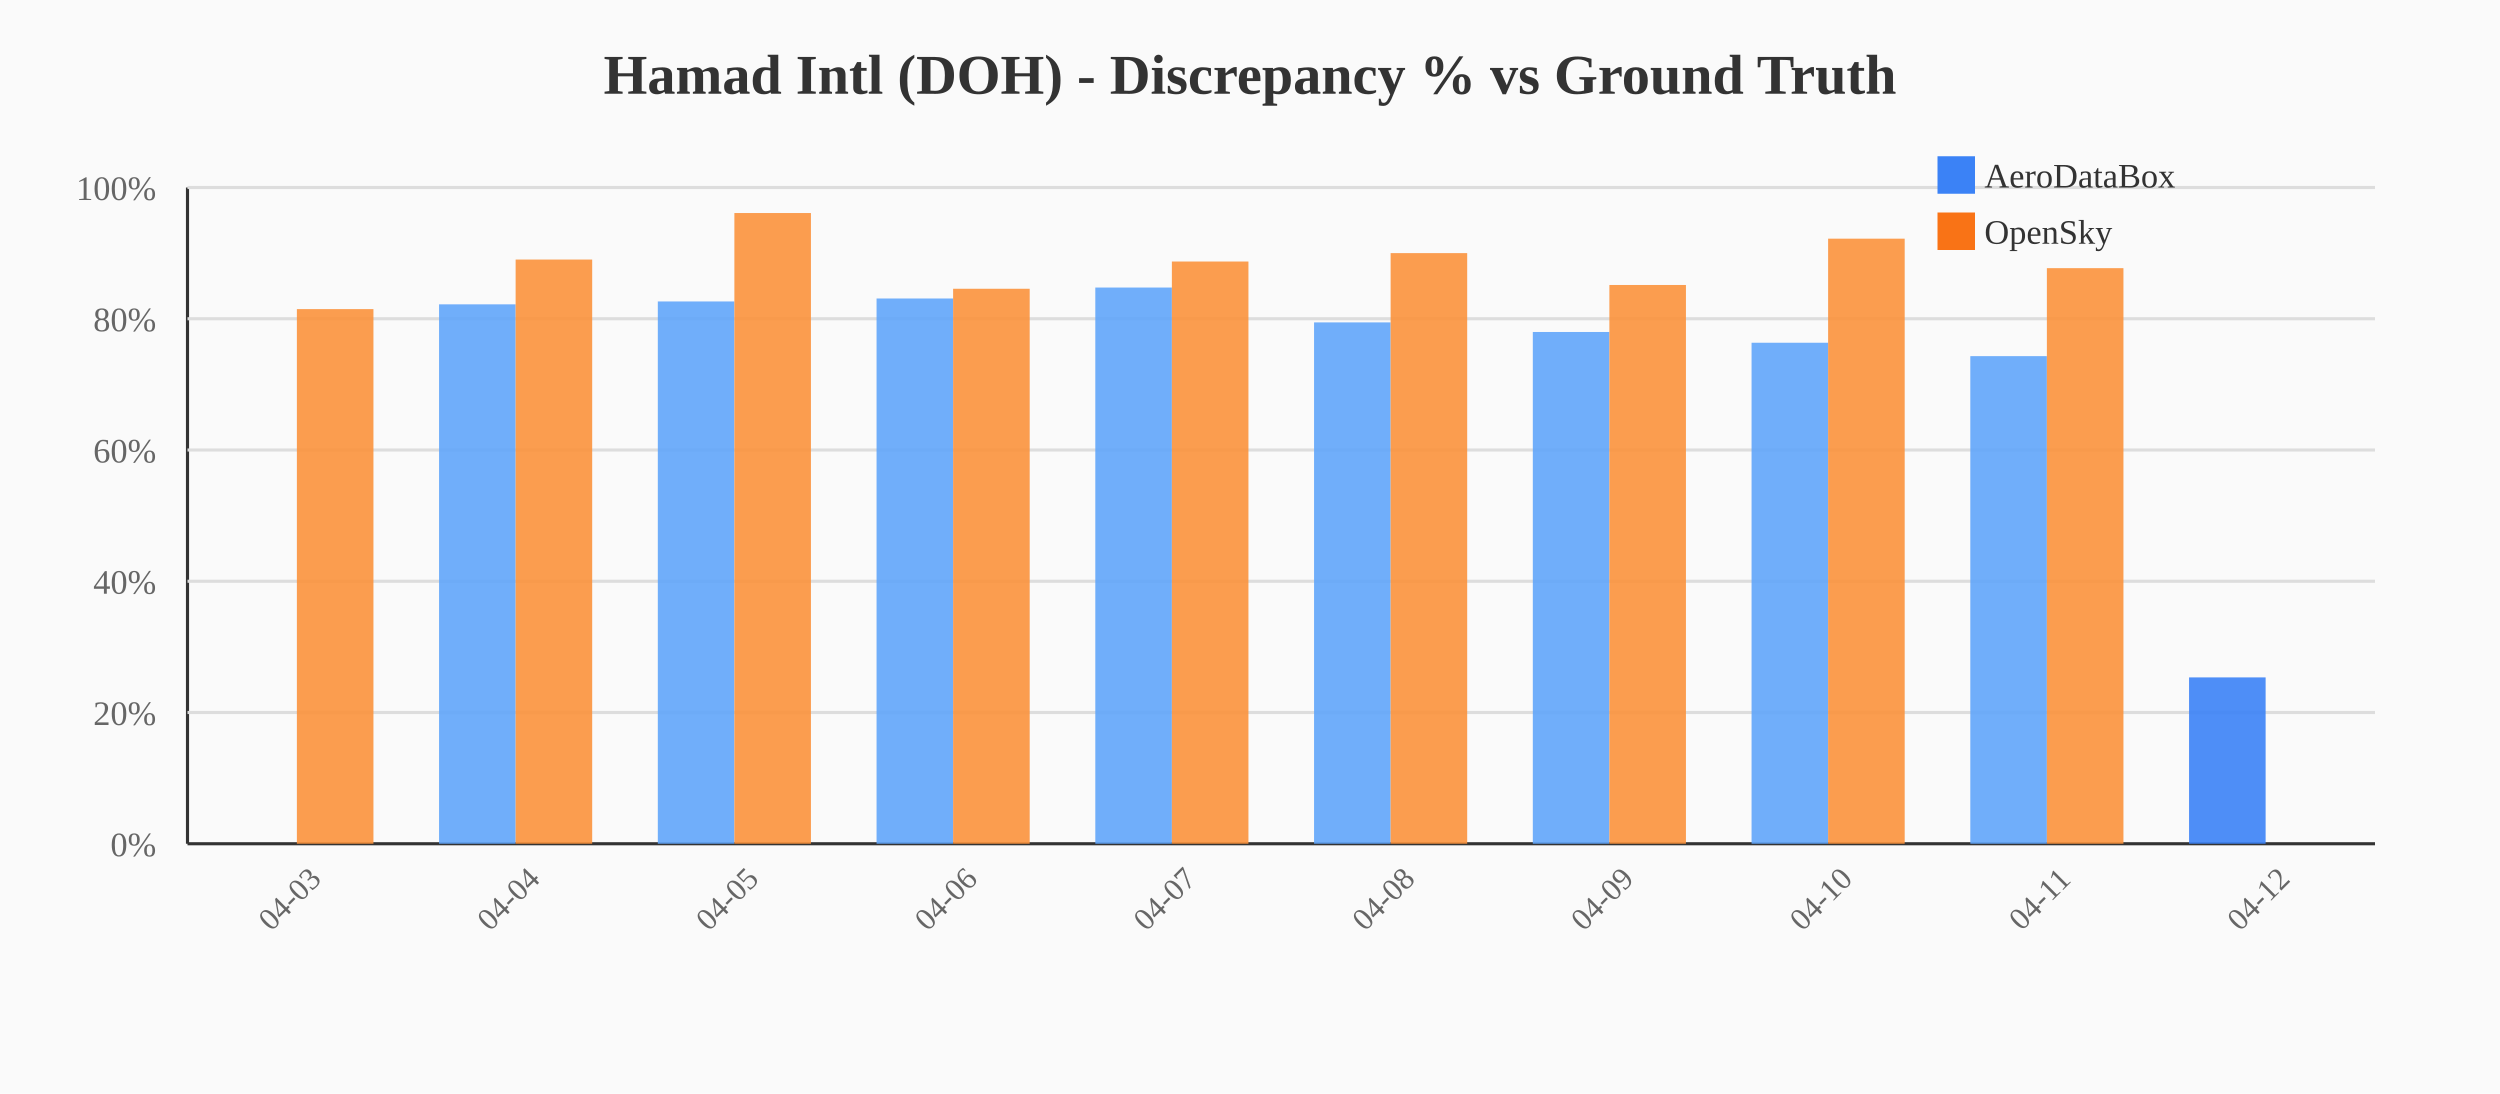
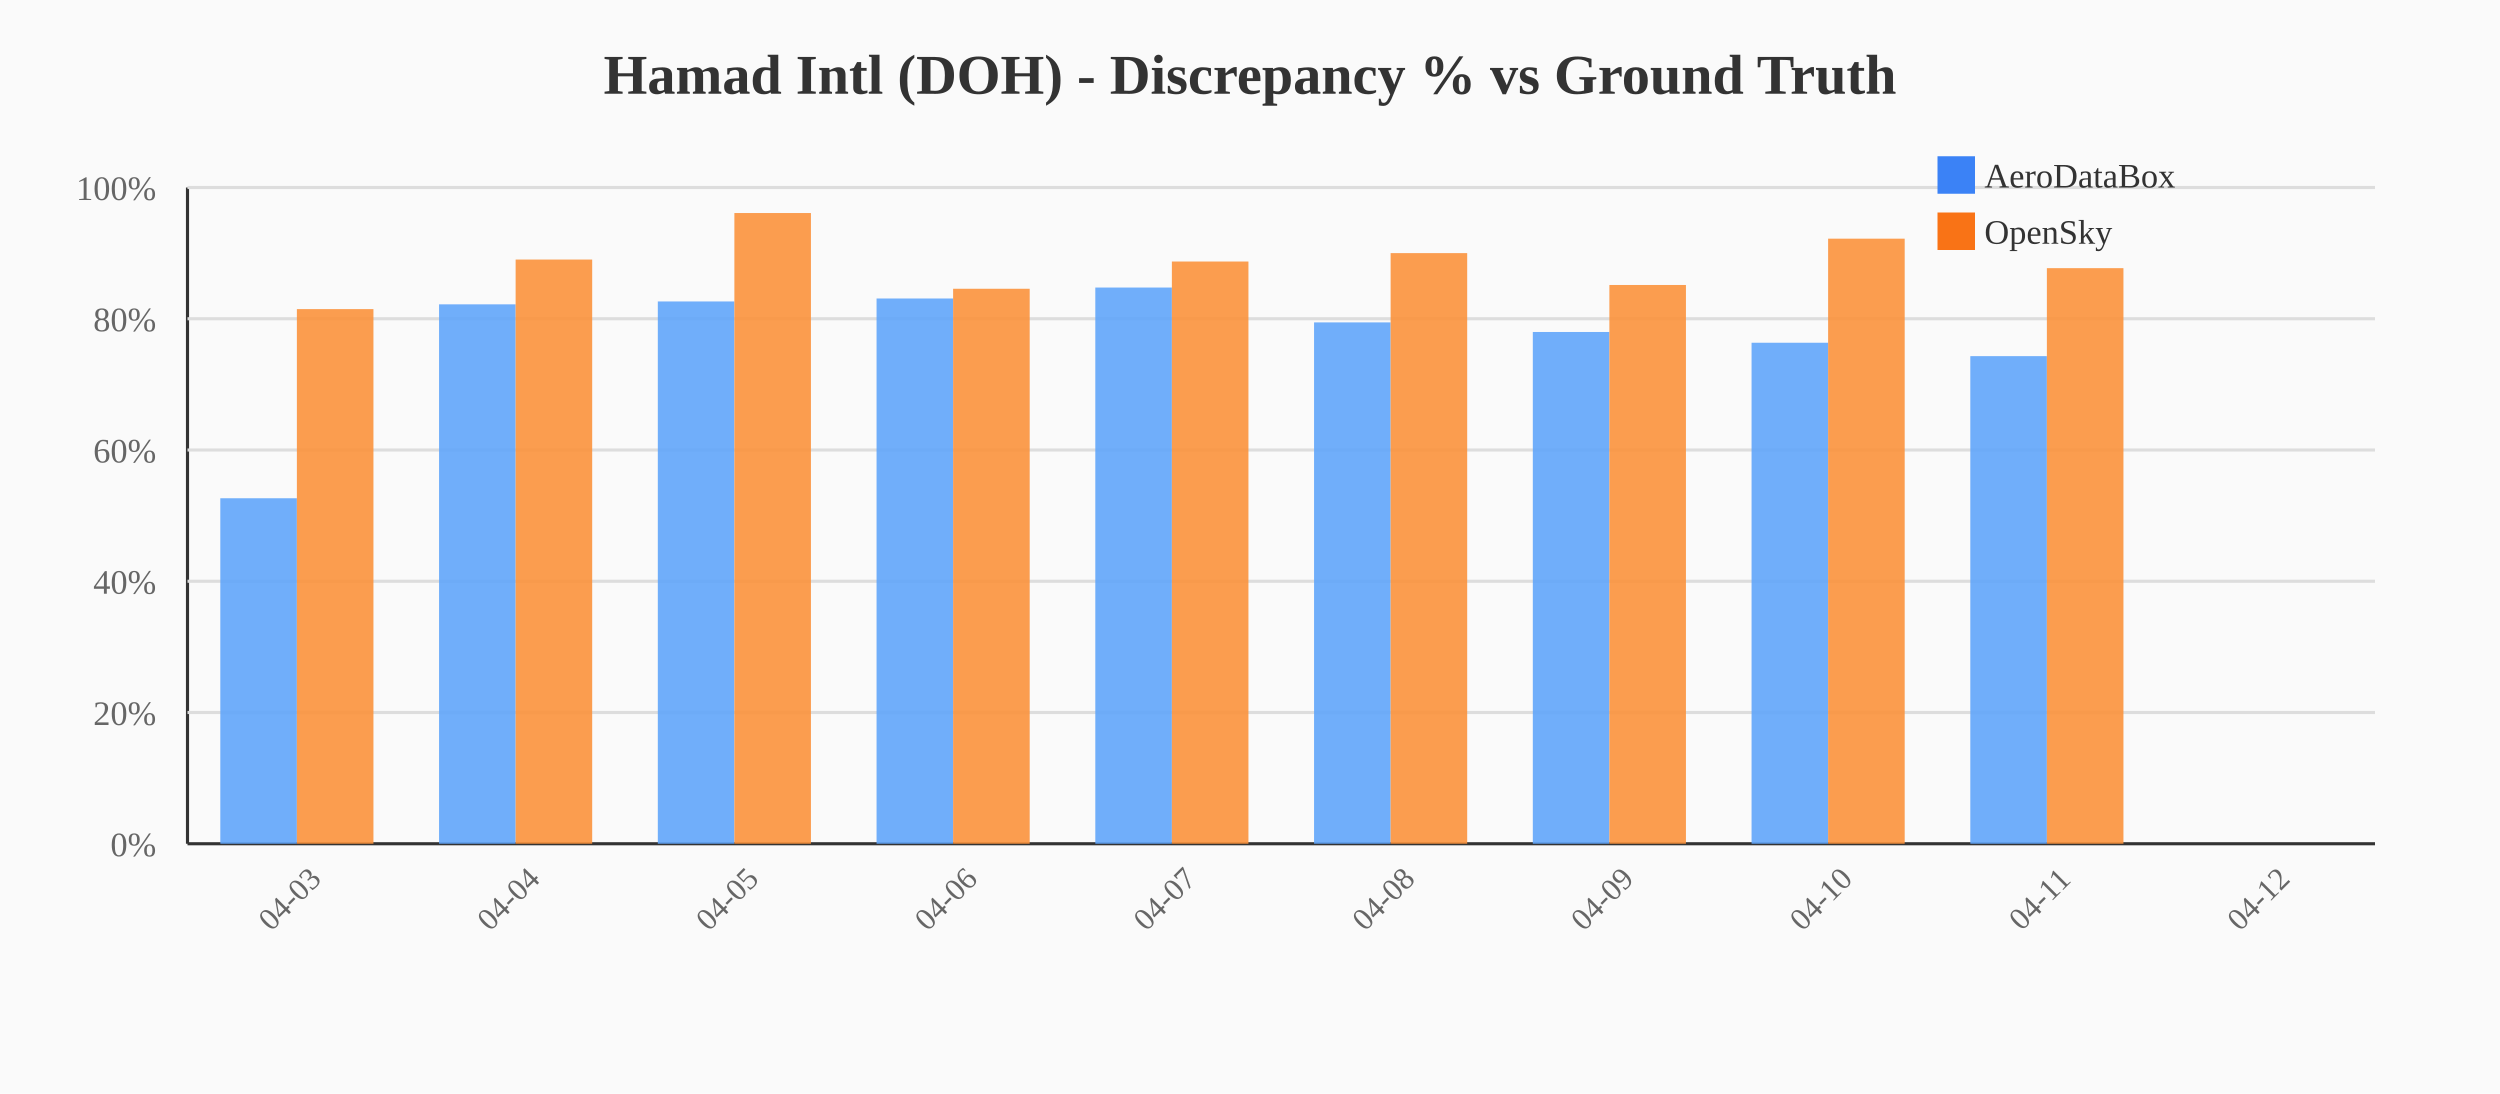
<svg xmlns="http://www.w3.org/2000/svg" width="800" height="350">
  <rect width="800" height="350" fill="#fafafa" />
  <text x="400" y="30" text-anchor="middle" font-size="18" font-weight="bold" fill="#333">Hamad Intl (DOH) - Discrepancy % vs Ground Truth</text>
  <line x1="60" y1="60" x2="60" y2="270" stroke="#333" stroke-width="1" />
  <text x="50" y="274" text-anchor="end" font-size="11" fill="#666">0%</text>
  <text x="50" y="232" text-anchor="end" font-size="11" fill="#666">20%</text>
  <line x1="60" y1="228" x2="760" y2="228" stroke="#ddd" stroke-width="1" />
  <text x="50" y="190" text-anchor="end" font-size="11" fill="#666">40%</text>
  <line x1="60" y1="186" x2="760" y2="186" stroke="#ddd" stroke-width="1" />
  <text x="50" y="148" text-anchor="end" font-size="11" fill="#666">60%</text>
  <line x1="60" y1="144" x2="760" y2="144" stroke="#ddd" stroke-width="1" />
  <text x="50" y="106" text-anchor="end" font-size="11" fill="#666">80%</text>
  <line x1="60" y1="102" x2="760" y2="102" stroke="#ddd" stroke-width="1" />
  <text x="50" y="64" text-anchor="end" font-size="11" fill="#666">100%</text>
  <line x1="60" y1="60" x2="760" y2="60" stroke="#ddd" stroke-width="1" />
  <line x1="60" y1="270" x2="760" y2="270" stroke="#333" stroke-width="1" />
-   <rect x="70.5" y="270" width="24.5" height="0" fill="#60a5fa" opacity="0.9" />
+   <rect x="70.5" y="159.441" width="24.5" height="110.559" fill="#60a5fa" opacity="0.9" />
  <rect x="95" y="98.912" width="24.5" height="171.088" fill="#fb923c" opacity="0.9" />
  <text x="95" y="290" text-anchor="middle" font-size="10" fill="#666" transform="rotate(-45, 95, 290)">04-03</text>
  <rect x="140.5" y="97.389" width="24.5" height="172.611" fill="#60a5fa" opacity="0.9" />
  <rect x="165" y="83.056" width="24.5" height="186.944" fill="#fb923c" opacity="0.9" />
  <text x="165" y="290" text-anchor="middle" font-size="10" fill="#666" transform="rotate(-45, 165, 290)">04-04</text>
  <rect x="210.5" y="96.467" width="24.5" height="173.533" fill="#60a5fa" opacity="0.9" />
  <rect x="235" y="68.174" width="24.5" height="201.826" fill="#fb923c" opacity="0.9" />
  <text x="235" y="290" text-anchor="middle" font-size="10" fill="#666" transform="rotate(-45, 235, 290)">04-05</text>
  <rect x="280.5" y="95.519" width="24.5" height="174.481" fill="#60a5fa" opacity="0.9" />
  <rect x="305" y="92.404" width="24.5" height="177.596" fill="#fb923c" opacity="0.9" />
  <text x="305" y="290" text-anchor="middle" font-size="10" fill="#666" transform="rotate(-45, 305, 290)">04-06</text>
  <rect x="350.5" y="92.012" width="24.5" height="177.988" fill="#60a5fa" opacity="0.9" />
  <rect x="375" y="83.689" width="24.5" height="186.311" fill="#fb923c" opacity="0.9" />
  <text x="375" y="290" text-anchor="middle" font-size="10" fill="#666" transform="rotate(-45, 375, 290)">04-07</text>
  <rect x="420.5" y="103.167" width="24.5" height="166.833" fill="#60a5fa" opacity="0.9" />
  <rect x="445" y="81" width="24.5" height="189" fill="#fb923c" opacity="0.9" />
  <text x="445" y="290" text-anchor="middle" font-size="10" fill="#666" transform="rotate(-45, 445, 290)">04-08</text>
  <rect x="490.5" y="106.233" width="24.5" height="163.767" fill="#60a5fa" opacity="0.9" />
  <rect x="515" y="91.194" width="24.5" height="178.806" fill="#fb923c" opacity="0.9" />
  <text x="515" y="290" text-anchor="middle" font-size="10" fill="#666" transform="rotate(-45, 515, 290)">04-09</text>
  <rect x="560.5" y="109.677" width="24.5" height="160.323" fill="#60a5fa" opacity="0.9" />
  <rect x="585" y="76.371" width="24.5" height="193.629" fill="#fb923c" opacity="0.9" />
  <text x="585" y="290" text-anchor="middle" font-size="10" fill="#666" transform="rotate(-45, 585, 290)">04-10</text>
  <rect x="630.5" y="113.966" width="24.5" height="156.034" fill="#60a5fa" opacity="0.9" />
  <rect x="655" y="85.81" width="24.5" height="184.19" fill="#fb923c" opacity="0.9" />
  <text x="655" y="290" text-anchor="middle" font-size="10" fill="#666" transform="rotate(-45, 655, 290)">04-11</text>
-   <rect x="700.5" y="216.769" width="24.5" height="53.231" fill="#3b82f6" opacity="0.9" />
+   <rect x="700.5" y="270" width="24.5" height="0" fill="#60a5fa" opacity="0.9" />
  <text x="725" y="290" text-anchor="middle" font-size="10" fill="#666" transform="rotate(-45, 725, 290)">04-12</text>
  <rect x="620" y="50" width="12" height="12" fill="#3b82f6" />
  <text x="635" y="60" font-size="11" fill="#333">AeroDataBox</text>
  <rect x="620" y="68" width="12" height="12" fill="#f97316" />
  <text x="635" y="78" font-size="11" fill="#333">OpenSky</text>
</svg>
